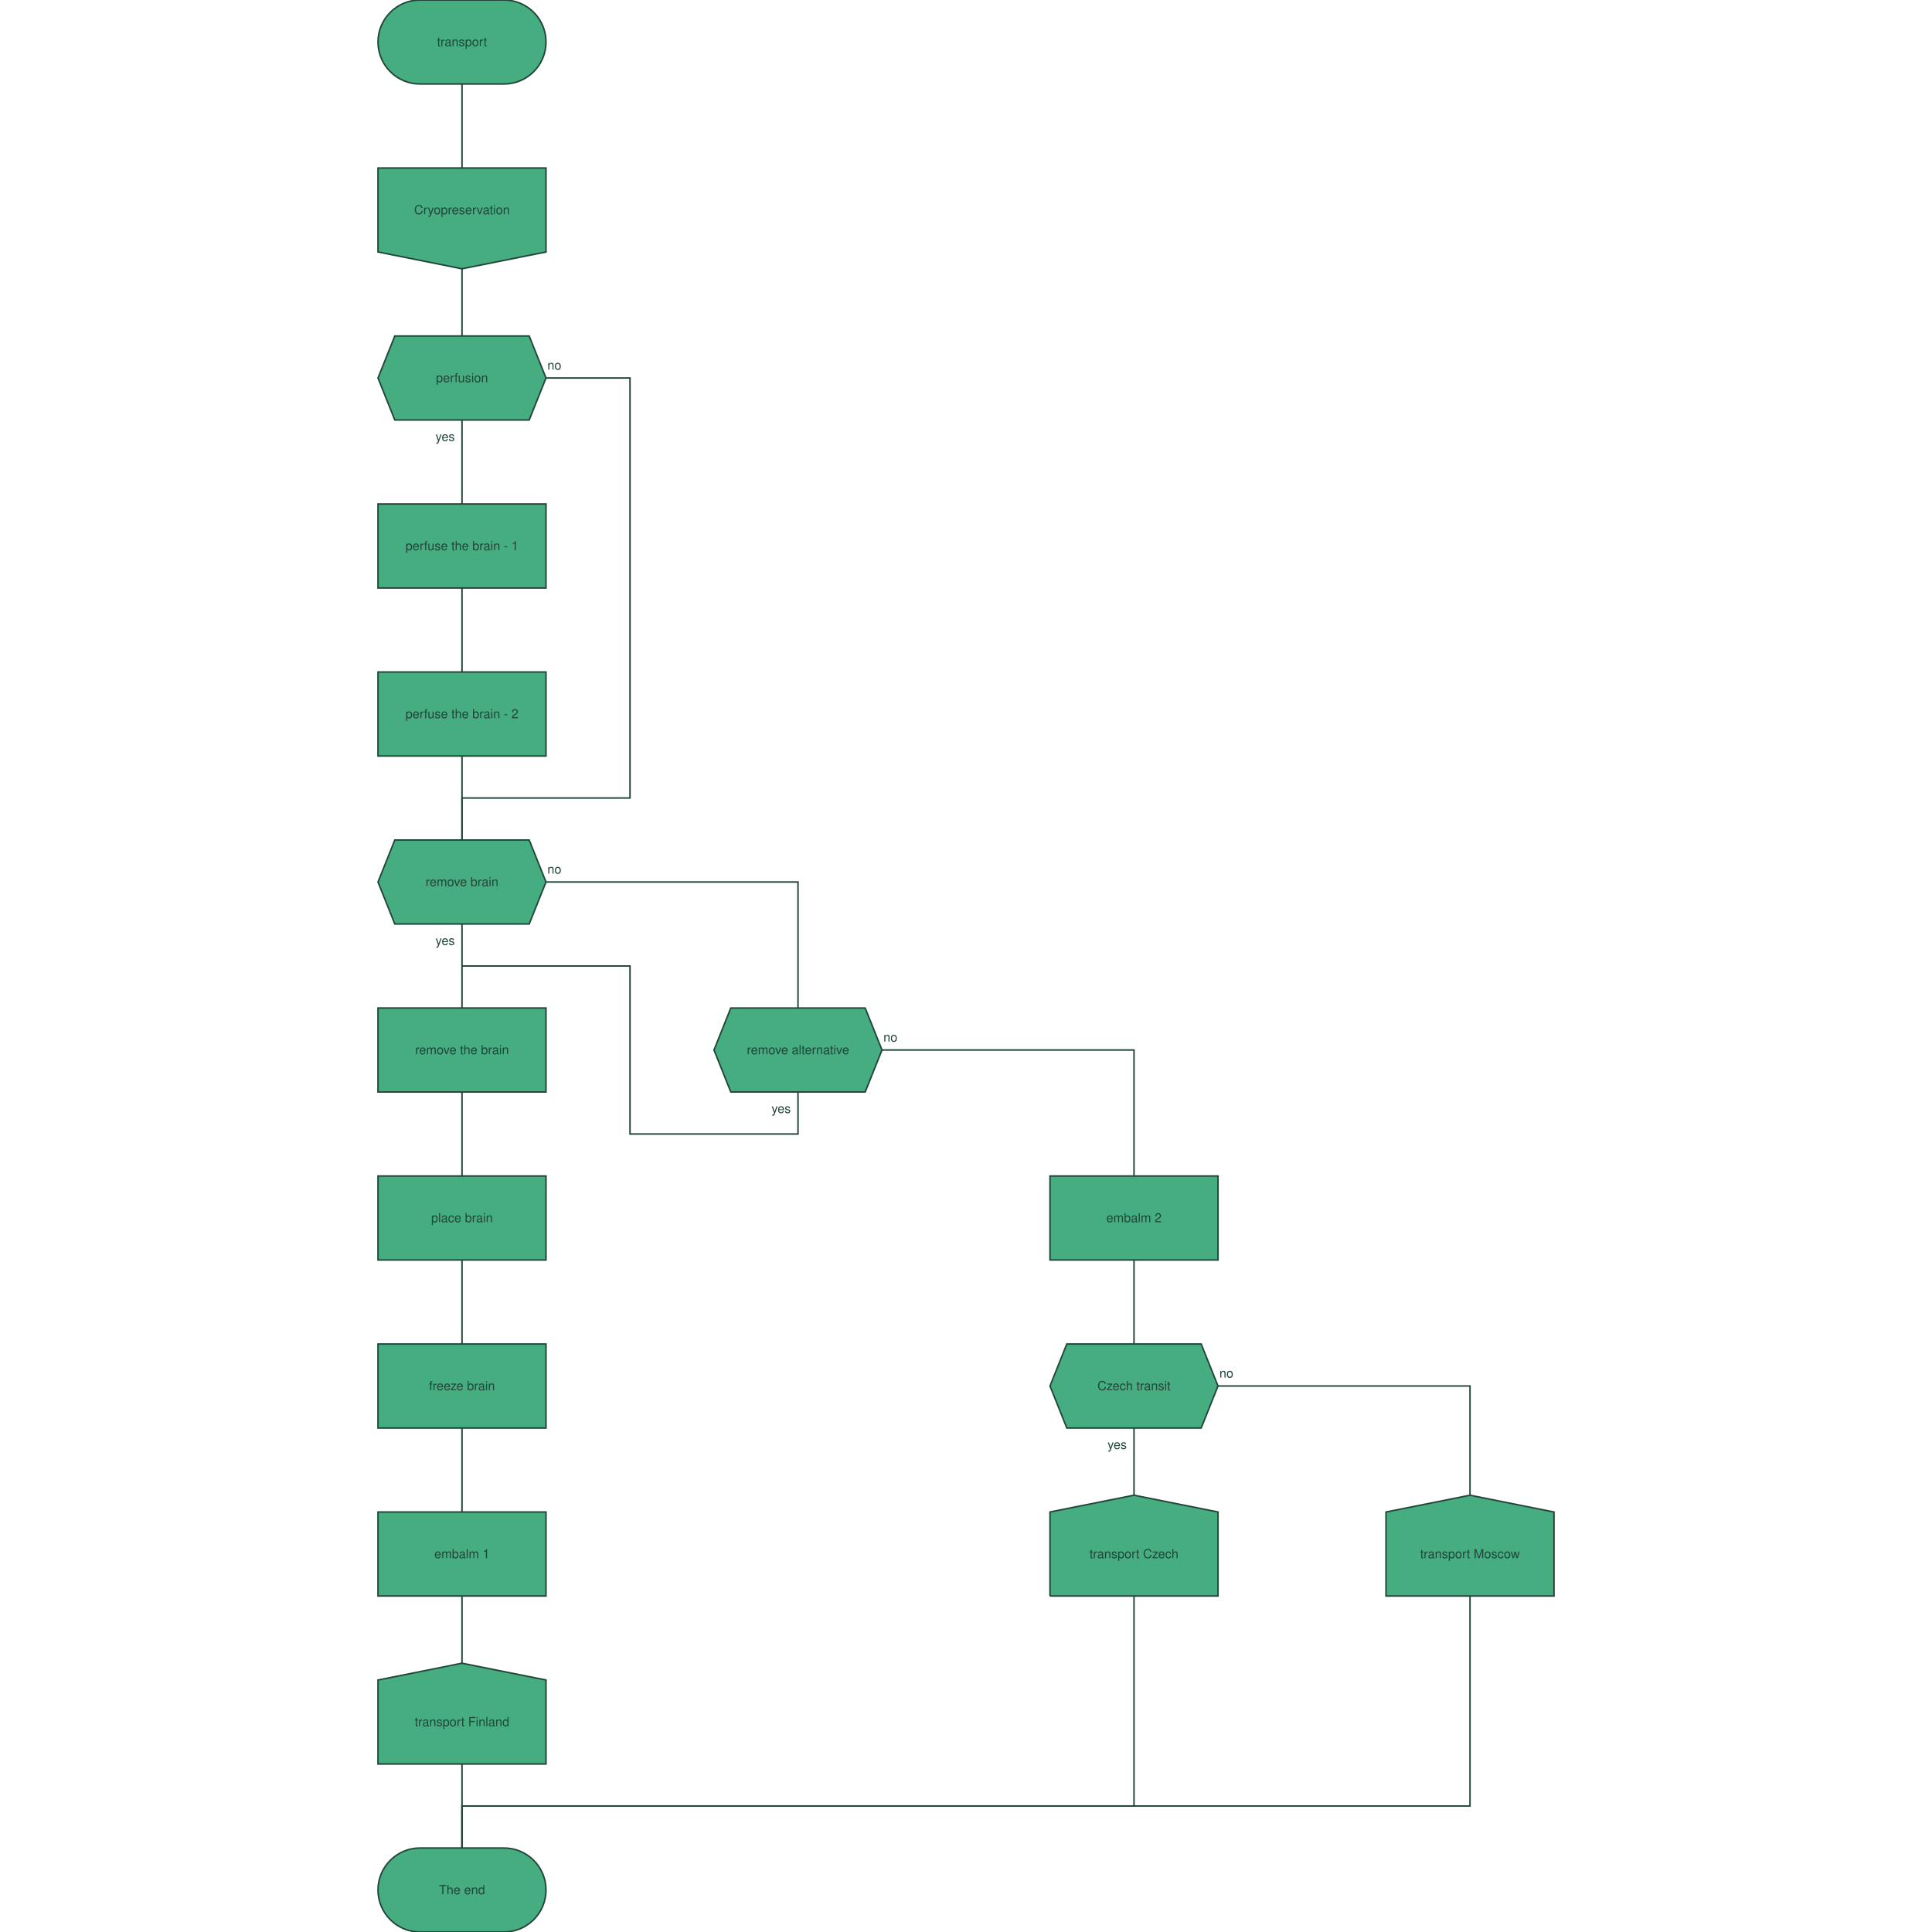
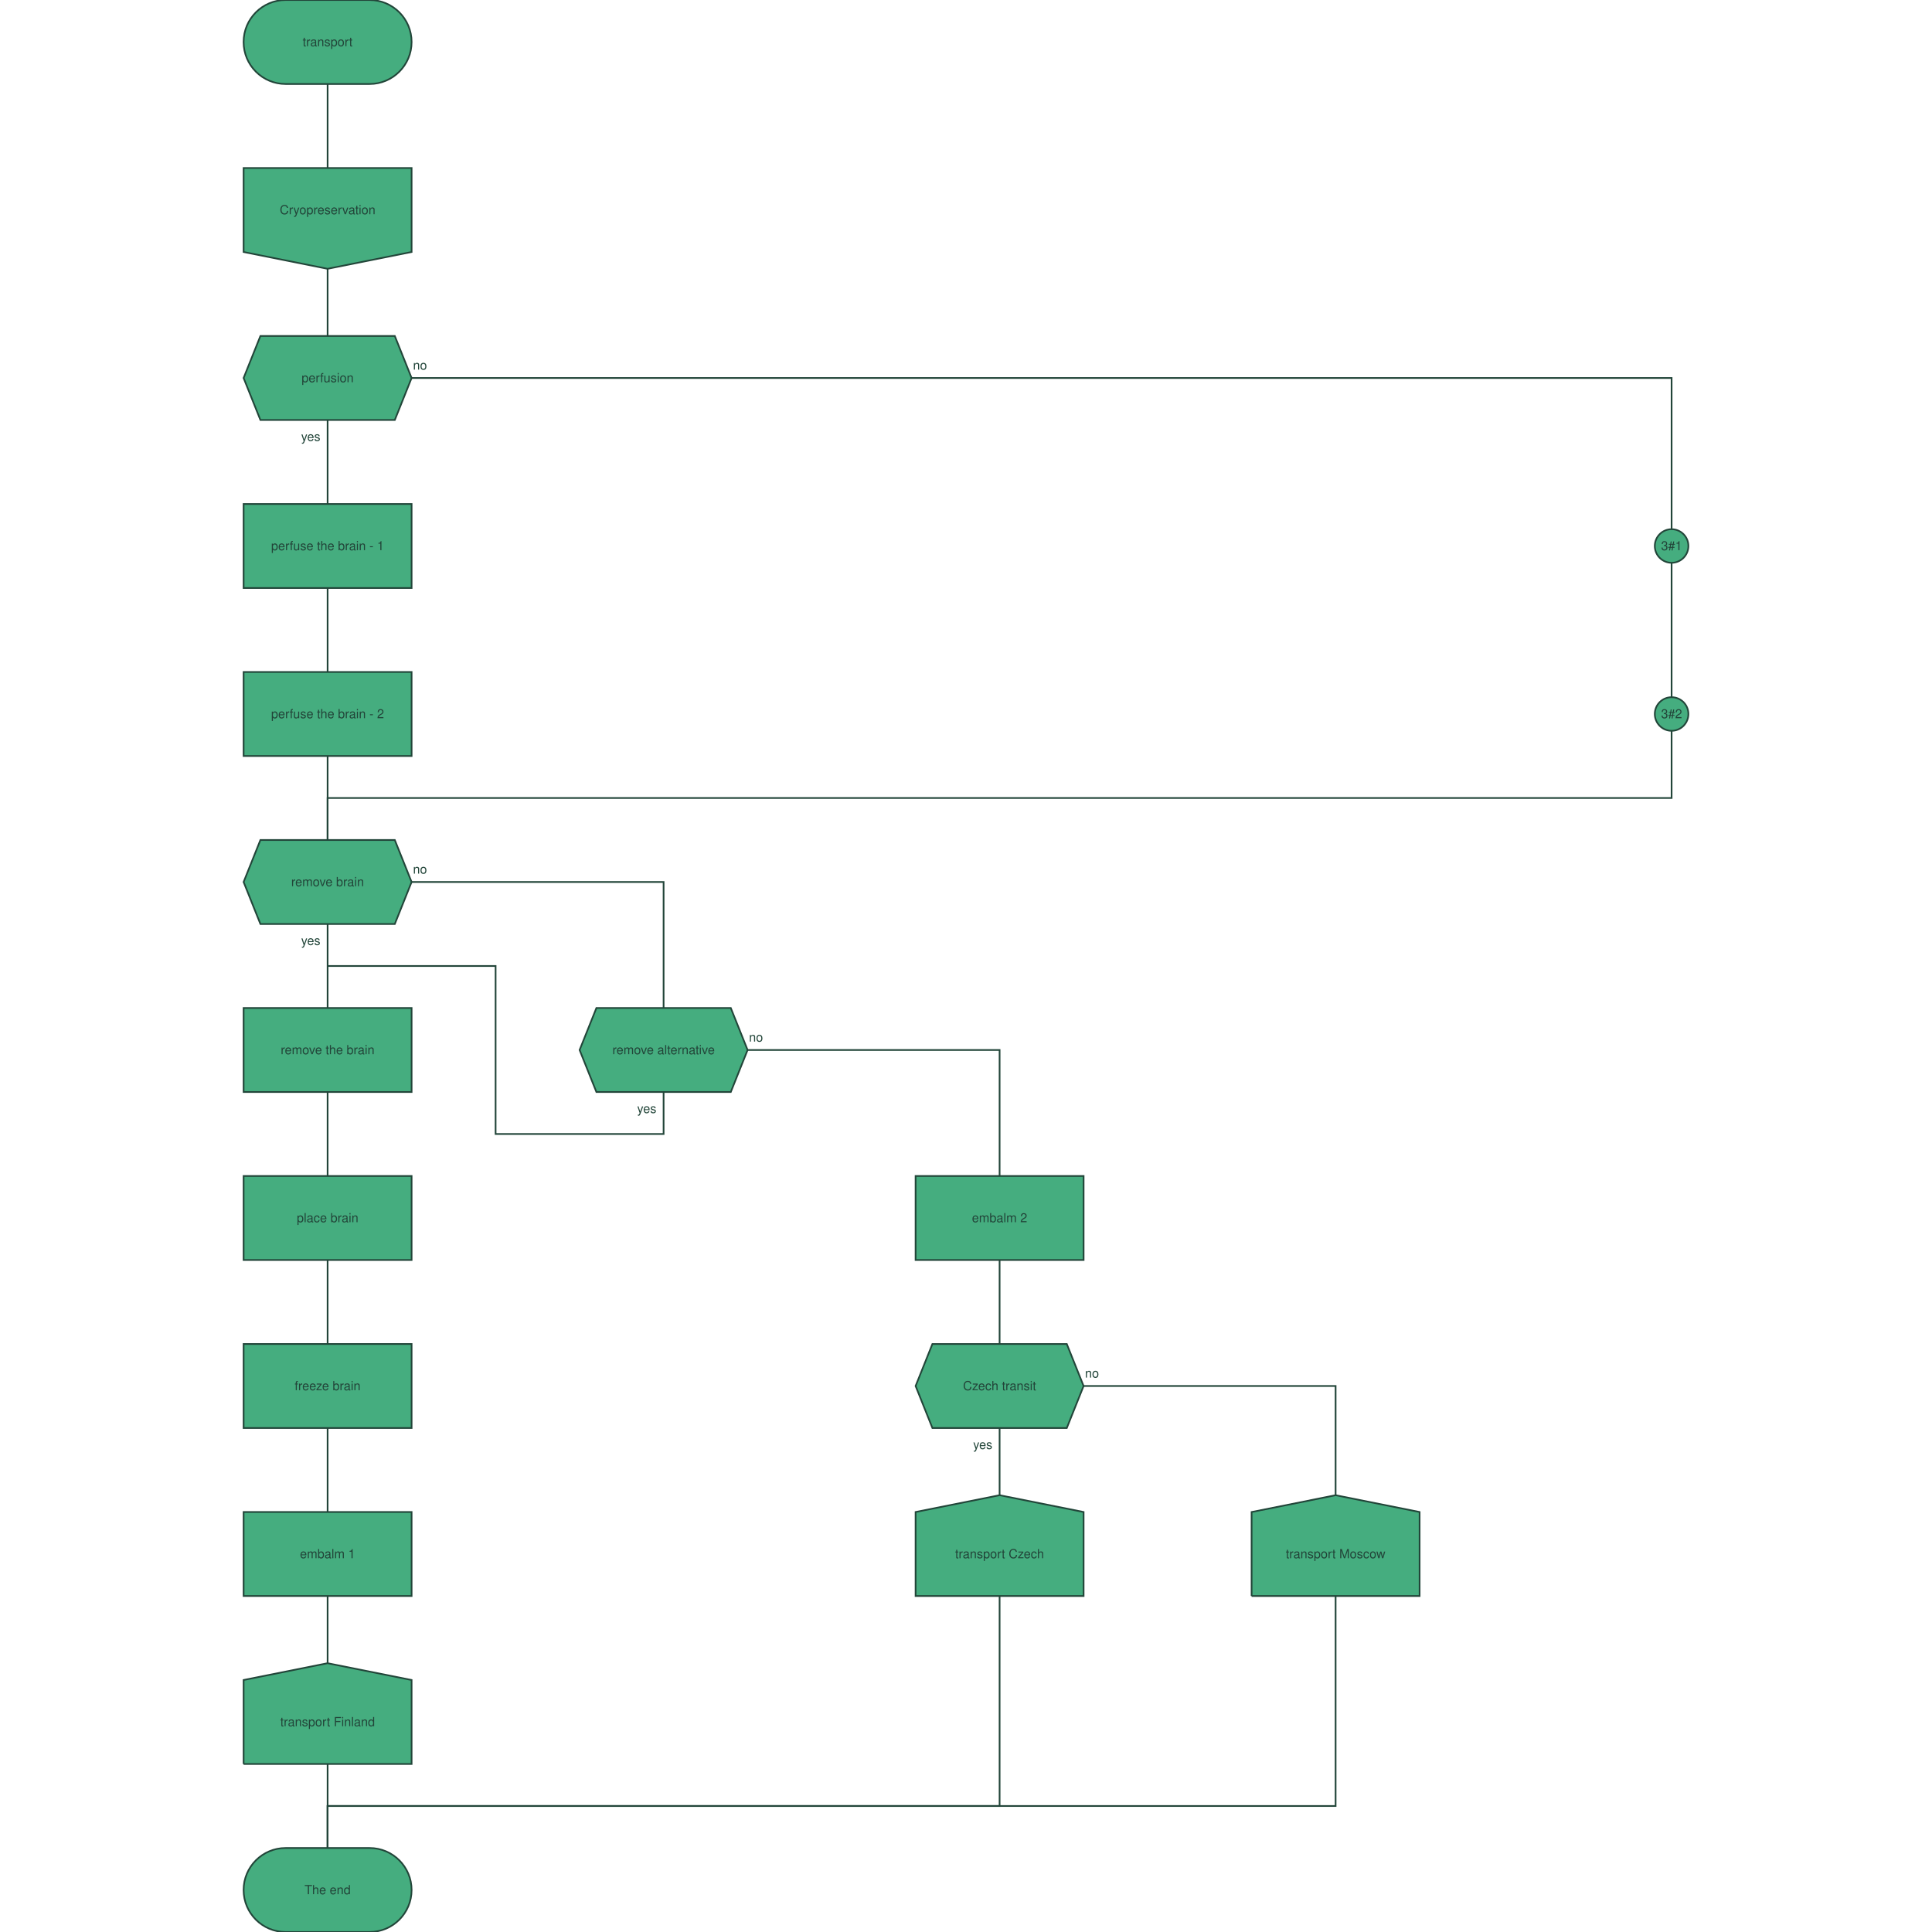
<svg xmlns="http://www.w3.org/2000/svg" font-size="1" viewBox="0.0 0.0 1000.0 1000.0" stroke="rgb(0,0,0)" width="1000" stroke-opacity="1" height="1000" version="1.1">
  <defs />
-   <g stroke-linejoin="miter" fill-opacity="0.0" fill="rgb(0,0,0)" stroke="rgb(34,69,57)" stroke-linecap="butt" stroke-miterlimit="10.0" stroke-opacity="1.0" stroke-width="0.78">
-     <path d="M 760.87,804.348 v 130.435 h -521.739 v 43.478 " />
-   </g>
-   <g stroke-linejoin="miter" fill-opacity="0.0" fill="rgb(0,0,0)" stroke="rgb(34,69,57)" stroke-linecap="butt" stroke-miterlimit="10.0" stroke-opacity="1.0" stroke-width="0.78">
-     <path d="M 586.957,804.348 v 130.435 h -347.826 v 43.478 " />
-   </g>
-   <g stroke-linejoin="miter" fill-opacity="0.0" fill="rgb(0,0,0)" stroke="rgb(34,69,57)" stroke-linecap="butt" stroke-miterlimit="10.0" stroke-opacity="1.0" stroke-width="0.78">
-     <path d="M 586.957,717.391 h 173.913 v 86.957 " />
-   </g>
-   <g stroke-linejoin="miter" fill-opacity="0.0" fill="rgb(0,0,0)" stroke="rgb(34,69,57)" stroke-linecap="butt" stroke-miterlimit="10.0" stroke-opacity="1.0" stroke-width="0.78">
-     <path d="M 586.957,717.391 v 86.957 " />
-   </g>
-   <g stroke-linejoin="miter" fill-opacity="0.0" fill="rgb(0,0,0)" stroke="rgb(34,69,57)" stroke-linecap="butt" stroke-miterlimit="10.0" stroke-opacity="1.0" stroke-width="0.78">
-     <path d="M 586.957,630.435 v 86.957 " />
-   </g>
-   <g stroke-linejoin="miter" fill-opacity="0.0" fill="rgb(0,0,0)" stroke="rgb(34,69,57)" stroke-linecap="butt" stroke-miterlimit="10.0" stroke-opacity="1.0" stroke-width="0.78">
-     <path d="M 413.043,543.478 h 173.913 v 86.957 " />
-   </g>
-   <g stroke-linejoin="miter" fill-opacity="0.0" fill="rgb(0,0,0)" stroke="rgb(34,69,57)" stroke-linecap="butt" stroke-miterlimit="10.0" stroke-opacity="1.0" stroke-width="0.78">
-     <path d="M 413.043,543.478 v 43.478 h -86.957 v -86.957 h -86.957 " />
-   </g>
-   <g stroke-linejoin="miter" fill-opacity="0.0" fill="rgb(0,0,0)" stroke="rgb(34,69,57)" stroke-linecap="butt" stroke-miterlimit="10.0" stroke-opacity="1.0" stroke-width="0.78">
-     <path d="M 239.13,891.304 v 86.957 " />
-   </g>
-   <g stroke-linejoin="miter" fill-opacity="0.0" fill="rgb(0,0,0)" stroke="rgb(34,69,57)" stroke-linecap="butt" stroke-miterlimit="10.0" stroke-opacity="1.0" stroke-width="0.78">
-     <path d="M 239.13,804.348 v 86.957 " />
-   </g>
-   <g stroke-linejoin="miter" fill-opacity="0.0" fill="rgb(0,0,0)" stroke="rgb(34,69,57)" stroke-linecap="butt" stroke-miterlimit="10.0" stroke-opacity="1.0" stroke-width="0.78">
-     <path d="M 239.13,717.391 v 86.957 " />
-   </g>
-   <g stroke-linejoin="miter" fill-opacity="0.0" fill="rgb(0,0,0)" stroke="rgb(34,69,57)" stroke-linecap="butt" stroke-miterlimit="10.0" stroke-opacity="1.0" stroke-width="0.78">
-     <path d="M 239.13,630.435 v 86.957 " />
-   </g>
-   <g stroke-linejoin="miter" fill-opacity="0.0" fill="rgb(0,0,0)" stroke="rgb(34,69,57)" stroke-linecap="butt" stroke-miterlimit="10.0" stroke-opacity="1.0" stroke-width="0.78">
-     <path d="M 239.13,543.478 v 86.957 " />
-   </g>
-   <g stroke-linejoin="miter" fill-opacity="0.0" fill="rgb(0,0,0)" stroke="rgb(34,69,57)" stroke-linecap="butt" stroke-miterlimit="10.0" stroke-opacity="1.0" stroke-width="0.78">
-     <path d="M 239.13,456.522 h 173.913 v 86.957 " />
-   </g>
-   <g stroke-linejoin="miter" fill-opacity="0.0" fill="rgb(0,0,0)" stroke="rgb(34,69,57)" stroke-linecap="butt" stroke-miterlimit="10.0" stroke-opacity="1.0" stroke-width="0.78">
-     <path d="M 239.13,456.522 v 86.957 " />
-   </g>
-   <g stroke-linejoin="miter" fill-opacity="0.0" fill="rgb(0,0,0)" stroke="rgb(34,69,57)" stroke-linecap="butt" stroke-miterlimit="10.0" stroke-opacity="1.0" stroke-width="0.78">
-     <path d="M 239.13,369.565 v 86.957 " />
-   </g>
-   <g stroke-linejoin="miter" fill-opacity="0.0" fill="rgb(0,0,0)" stroke="rgb(34,69,57)" stroke-linecap="butt" stroke-miterlimit="10.0" stroke-opacity="1.0" stroke-width="0.78">
-     <path d="M 239.13,282.609 v 86.957 " />
-   </g>
-   <g stroke-linejoin="miter" fill-opacity="0.0" fill="rgb(0,0,0)" stroke="rgb(34,69,57)" stroke-linecap="butt" stroke-miterlimit="10.0" stroke-opacity="1.0" stroke-width="0.78">
-     <path d="M 239.13,195.652 h 86.957 v 217.391 h -86.957 v 43.478 " />
-   </g>
-   <g stroke-linejoin="miter" fill-opacity="0.0" fill="rgb(0,0,0)" stroke="rgb(34,69,57)" stroke-linecap="butt" stroke-miterlimit="10.0" stroke-opacity="1.0" stroke-width="0.78">
-     <path d="M 239.13,195.652 v 86.957 " />
-   </g>
-   <g stroke-linejoin="miter" fill-opacity="0.0" fill="rgb(0,0,0)" stroke="rgb(34,69,57)" stroke-linecap="butt" stroke-miterlimit="10.0" stroke-opacity="1.0" stroke-width="0.78">
-     <path d="M 239.13,108.696 v 86.957 " />
-   </g>
-   <g stroke-linejoin="miter" fill-opacity="0.0" fill="rgb(0,0,0)" stroke="rgb(34,69,57)" stroke-linecap="butt" stroke-miterlimit="10.0" stroke-opacity="1.0" stroke-width="0.78">
-     <path d="M 239.13,21.739 v 86.957 " />
-   </g>
-   <g stroke-linejoin="miter" fill-opacity="1.0" fill="rgb(69,173,127)" stroke="rgb(34,69,57)" stroke-linecap="butt" stroke-miterlimit="10.0" stroke-opacity="1.0" stroke-width="0.78">
-     <path d="M 717.391,826.087 v -43.478 l 43.478,-8.696 l 43.478,8.696 v 43.478 h -86.957 Z" />
-   </g>
-   <g stroke-linejoin="miter" fill-opacity="1.0" font-size="6.522px" fill="rgb(34,69,57)" stroke="rgb(0,0,0)" font-weight="300" font-family="helvetica" stroke-linecap="butt" stroke-miterlimit="10.0" stroke-opacity="1.0" stroke-width="3.121">
-     <text transform="matrix(1,0,0,1,760.8696,804.3478)" stroke="none" dominant-baseline="middle" text-anchor="middle">transport Moscow</text>
-   </g>
-   <g stroke-linejoin="miter" fill-opacity="1.0" fill="rgb(69,173,127)" stroke="rgb(34,69,57)" stroke-linecap="butt" stroke-miterlimit="10.0" stroke-opacity="1.0" stroke-width="0.78">
-     <path d="M 543.478,826.087 v -43.478 l 43.478,-8.696 l 43.478,8.696 v 43.478 h -86.957 Z" />
-   </g>
-   <g stroke-linejoin="miter" fill-opacity="1.0" font-size="6.522px" fill="rgb(34,69,57)" stroke="rgb(0,0,0)" font-weight="300" font-family="helvetica" stroke-linecap="butt" stroke-miterlimit="10.0" stroke-opacity="1.0" stroke-width="3.121">
-     <text transform="matrix(1,0,0,1,586.9565,804.3478)" stroke="none" dominant-baseline="middle" text-anchor="middle">transport Czech</text>
-   </g>
-   <g stroke-linejoin="miter" fill-opacity="1.0" fill="rgb(69,173,127)" stroke="rgb(34,69,57)" stroke-linecap="butt" stroke-miterlimit="10.0" stroke-opacity="1.0" stroke-width="0.78">
-     <path d="M 552.174,739.13 l -8.696,-21.739 l 8.696,-21.739 h 69.565 l 8.696,21.739 l -8.696,21.739 h -69.565 Z" />
-   </g>
-   <g stroke-linejoin="miter" fill-opacity="1.0" font-size="6.522px" fill="rgb(34,69,57)" stroke="rgb(0,0,0)" font-weight="300" font-family="helvetica" stroke-linecap="butt" stroke-miterlimit="10.0" stroke-opacity="1.0" stroke-width="3.121">
-     <text transform="matrix(1,0,0,1,634.7826,710.8696)" stroke="none" dominant-baseline="middle" text-anchor="middle">no</text>
-   </g>
-   <g stroke-linejoin="miter" fill-opacity="1.0" font-size="6.522px" fill="rgb(34,69,57)" stroke="rgb(0,0,0)" font-weight="300" font-family="helvetica" stroke-linecap="butt" stroke-miterlimit="10.0" stroke-opacity="1.0" stroke-width="3.121">
-     <text transform="matrix(1,0,0,1,578.2609,747.8261)" stroke="none" dominant-baseline="middle" text-anchor="middle">yes</text>
-   </g>
-   <g stroke-linejoin="miter" fill-opacity="1.0" font-size="6.522px" fill="rgb(34,69,57)" stroke="rgb(0,0,0)" font-weight="300" font-family="helvetica" stroke-linecap="butt" stroke-miterlimit="10.0" stroke-opacity="1.0" stroke-width="3.121">
-     <text transform="matrix(1,0,0,1,586.9565,717.3913)" stroke="none" dominant-baseline="middle" text-anchor="middle">Czech transit</text>
-   </g>
-   <g stroke-linejoin="miter" fill-opacity="1.0" fill="rgb(69,173,127)" stroke="rgb(34,69,57)" stroke-linecap="butt" stroke-miterlimit="10.0" stroke-opacity="1.0" stroke-width="0.78">
-     <path d="M 630.435,652.174 l -0,-43.478 h -86.957 l -0,43.478 Z" />
-   </g>
-   <g stroke-linejoin="miter" fill-opacity="1.0" font-size="6.522px" fill="rgb(34,69,57)" stroke="rgb(0,0,0)" font-weight="300" font-family="helvetica" stroke-linecap="butt" stroke-miterlimit="10.0" stroke-opacity="1.0" stroke-width="3.121">
-     <text transform="matrix(1,0,0,1,586.9565,630.4348)" stroke="none" dominant-baseline="middle" text-anchor="middle">embalm 2</text>
-   </g>
-   <g stroke-linejoin="miter" fill-opacity="1.0" fill="rgb(69,173,127)" stroke="rgb(34,69,57)" stroke-linecap="butt" stroke-miterlimit="10.0" stroke-opacity="1.0" stroke-width="0.78">
-     <path d="M 378.261,565.217 l -8.696,-21.739 l 8.696,-21.739 h 69.565 l 8.696,21.739 l -8.696,21.739 h -69.565 Z" />
-   </g>
-   <g stroke-linejoin="miter" fill-opacity="1.0" font-size="6.522px" fill="rgb(34,69,57)" stroke="rgb(0,0,0)" font-weight="300" font-family="helvetica" stroke-linecap="butt" stroke-miterlimit="10.0" stroke-opacity="1.0" stroke-width="3.121">
-     <text transform="matrix(1,0,0,1,460.8696,536.9565)" stroke="none" dominant-baseline="middle" text-anchor="middle">no</text>
-   </g>
-   <g stroke-linejoin="miter" fill-opacity="1.0" font-size="6.522px" fill="rgb(34,69,57)" stroke="rgb(0,0,0)" font-weight="300" font-family="helvetica" stroke-linecap="butt" stroke-miterlimit="10.0" stroke-opacity="1.0" stroke-width="3.121">
-     <text transform="matrix(1,0,0,1,404.3478,573.913)" stroke="none" dominant-baseline="middle" text-anchor="middle">yes</text>
-   </g>
-   <g stroke-linejoin="miter" fill-opacity="1.0" font-size="6.522px" fill="rgb(34,69,57)" stroke="rgb(0,0,0)" font-weight="300" font-family="helvetica" stroke-linecap="butt" stroke-miterlimit="10.0" stroke-opacity="1.0" stroke-width="3.121">
-     <text transform="matrix(1,0,0,1,413.0435,543.4783)" stroke="none" dominant-baseline="middle" text-anchor="middle">remove alternative</text>
-   </g>
-   <g stroke-linejoin="miter" fill-opacity="1.0" fill="rgb(69,173,127)" stroke="rgb(34,69,57)" stroke-linecap="butt" stroke-miterlimit="10.0" stroke-opacity="1.0" stroke-width="0.78">
-     <path d="M 282.609,978.261 h 0 c 0,-12.006 -9.733,-21.739 -21.739 -21.739h -43.478 c -12.006,-0 -21.739,9.733 -21.739 21.739h 0 c -0,12.006 9.733,21.739 21.739 21.739h 43.478 c 12.006,0 21.739,-9.733 21.739 -21.739Z" />
-   </g>
-   <g stroke-linejoin="miter" fill-opacity="1.0" font-size="6.522px" fill="rgb(34,69,57)" stroke="rgb(0,0,0)" font-weight="300" font-family="helvetica" stroke-linecap="butt" stroke-miterlimit="10.0" stroke-opacity="1.0" stroke-width="3.121">
-     <text transform="matrix(1,0,0,1,239.1304,978.2609)" stroke="none" dominant-baseline="middle" text-anchor="middle">The end</text>
-   </g>
-   <g stroke-linejoin="miter" fill-opacity="1.0" fill="rgb(69,173,127)" stroke="rgb(34,69,57)" stroke-linecap="butt" stroke-miterlimit="10.0" stroke-opacity="1.0" stroke-width="0.78">
-     <path d="M 195.652,913.043 v -43.478 l 43.478,-8.696 l 43.478,8.696 v 43.478 h -86.957 Z" />
-   </g>
-   <g stroke-linejoin="miter" fill-opacity="1.0" font-size="6.522px" fill="rgb(34,69,57)" stroke="rgb(0,0,0)" font-weight="300" font-family="helvetica" stroke-linecap="butt" stroke-miterlimit="10.0" stroke-opacity="1.0" stroke-width="3.121">
-     <text transform="matrix(1,0,0,1,239.1304,891.3043)" stroke="none" dominant-baseline="middle" text-anchor="middle">transport Finland</text>
-   </g>
-   <g stroke-linejoin="miter" fill-opacity="1.0" fill="rgb(69,173,127)" stroke="rgb(34,69,57)" stroke-linecap="butt" stroke-miterlimit="10.0" stroke-opacity="1.0" stroke-width="0.78">
-     <path d="M 282.609,826.087 l -0,-43.478 h -86.957 l -0,43.478 Z" />
-   </g>
-   <g stroke-linejoin="miter" fill-opacity="1.0" font-size="6.522px" fill="rgb(34,69,57)" stroke="rgb(0,0,0)" font-weight="300" font-family="helvetica" stroke-linecap="butt" stroke-miterlimit="10.0" stroke-opacity="1.0" stroke-width="3.121">
-     <text transform="matrix(1,0,0,1,239.1304,804.3478)" stroke="none" dominant-baseline="middle" text-anchor="middle">embalm 1</text>
-   </g>
-   <g stroke-linejoin="miter" fill-opacity="1.0" fill="rgb(69,173,127)" stroke="rgb(34,69,57)" stroke-linecap="butt" stroke-miterlimit="10.0" stroke-opacity="1.0" stroke-width="0.78">
-     <path d="M 282.609,739.13 l -0,-43.478 h -86.957 l -0,43.478 Z" />
-   </g>
-   <g stroke-linejoin="miter" fill-opacity="1.0" font-size="6.522px" fill="rgb(34,69,57)" stroke="rgb(0,0,0)" font-weight="300" font-family="helvetica" stroke-linecap="butt" stroke-miterlimit="10.0" stroke-opacity="1.0" stroke-width="3.121">
-     <text transform="matrix(1,0,0,1,239.1304,717.3913)" stroke="none" dominant-baseline="middle" text-anchor="middle">freeze brain</text>
-   </g>
-   <g stroke-linejoin="miter" fill-opacity="1.0" fill="rgb(69,173,127)" stroke="rgb(34,69,57)" stroke-linecap="butt" stroke-miterlimit="10.0" stroke-opacity="1.0" stroke-width="0.78">
-     <path d="M 282.609,652.174 l -0,-43.478 h -86.957 l -0,43.478 Z" />
-   </g>
-   <g stroke-linejoin="miter" fill-opacity="1.0" font-size="6.522px" fill="rgb(34,69,57)" stroke="rgb(0,0,0)" font-weight="300" font-family="helvetica" stroke-linecap="butt" stroke-miterlimit="10.0" stroke-opacity="1.0" stroke-width="3.121">
-     <text transform="matrix(1,0,0,1,239.1304,630.4348)" stroke="none" dominant-baseline="middle" text-anchor="middle">place brain</text>
-   </g>
-   <g stroke-linejoin="miter" fill-opacity="1.0" fill="rgb(69,173,127)" stroke="rgb(34,69,57)" stroke-linecap="butt" stroke-miterlimit="10.0" stroke-opacity="1.0" stroke-width="0.78">
-     <path d="M 282.609,565.217 l -0,-43.478 h -86.957 l -0,43.478 Z" />
-   </g>
-   <g stroke-linejoin="miter" fill-opacity="1.0" font-size="6.522px" fill="rgb(34,69,57)" stroke="rgb(0,0,0)" font-weight="300" font-family="helvetica" stroke-linecap="butt" stroke-miterlimit="10.0" stroke-opacity="1.0" stroke-width="3.121">
-     <text transform="matrix(1,0,0,1,239.1304,543.4783)" stroke="none" dominant-baseline="middle" text-anchor="middle">remove the brain</text>
-   </g>
-   <g stroke-linejoin="miter" fill-opacity="1.0" fill="rgb(69,173,127)" stroke="rgb(34,69,57)" stroke-linecap="butt" stroke-miterlimit="10.0" stroke-opacity="1.0" stroke-width="0.78">
-     <path d="M 204.348,478.261 l -8.696,-21.739 l 8.696,-21.739 h 69.565 l 8.696,21.739 l -8.696,21.739 h -69.565 Z" />
-   </g>
-   <g stroke-linejoin="miter" fill-opacity="1.0" font-size="6.522px" fill="rgb(34,69,57)" stroke="rgb(0,0,0)" font-weight="300" font-family="helvetica" stroke-linecap="butt" stroke-miterlimit="10.0" stroke-opacity="1.0" stroke-width="3.121">
-     <text transform="matrix(1,0,0,1,286.9565,450)" stroke="none" dominant-baseline="middle" text-anchor="middle">no</text>
-   </g>
-   <g stroke-linejoin="miter" fill-opacity="1.0" font-size="6.522px" fill="rgb(34,69,57)" stroke="rgb(0,0,0)" font-weight="300" font-family="helvetica" stroke-linecap="butt" stroke-miterlimit="10.0" stroke-opacity="1.0" stroke-width="3.121">
-     <text transform="matrix(1,0,0,1,230.4348,486.9565)" stroke="none" dominant-baseline="middle" text-anchor="middle">yes</text>
-   </g>
-   <g stroke-linejoin="miter" fill-opacity="1.0" font-size="6.522px" fill="rgb(34,69,57)" stroke="rgb(0,0,0)" font-weight="300" font-family="helvetica" stroke-linecap="butt" stroke-miterlimit="10.0" stroke-opacity="1.0" stroke-width="3.121">
-     <text transform="matrix(1,0,0,1,239.1304,456.5217)" stroke="none" dominant-baseline="middle" text-anchor="middle">remove brain</text>
-   </g>
-   <g stroke-linejoin="miter" fill-opacity="1.0" fill="rgb(69,173,127)" stroke="rgb(34,69,57)" stroke-linecap="butt" stroke-miterlimit="10.0" stroke-opacity="1.0" stroke-width="0.78">
-     <path d="M 282.609,391.304 l -0,-43.478 h -86.957 l -0,43.478 Z" />
-   </g>
-   <g stroke-linejoin="miter" fill-opacity="1.0" font-size="6.522px" fill="rgb(34,69,57)" stroke="rgb(0,0,0)" font-weight="300" font-family="helvetica" stroke-linecap="butt" stroke-miterlimit="10.0" stroke-opacity="1.0" stroke-width="3.121">
-     <text transform="matrix(1,0,0,1,239.1304,369.5652)" stroke="none" dominant-baseline="middle" text-anchor="middle">perfuse the brain - 2</text>
-   </g>
-   <g stroke-linejoin="miter" fill-opacity="1.0" fill="rgb(69,173,127)" stroke="rgb(34,69,57)" stroke-linecap="butt" stroke-miterlimit="10.0" stroke-opacity="1.0" stroke-width="0.78">
-     <path d="M 282.609,304.348 l -0,-43.478 h -86.957 l -0,43.478 Z" />
-   </g>
-   <g stroke-linejoin="miter" fill-opacity="1.0" font-size="6.522px" fill="rgb(34,69,57)" stroke="rgb(0,0,0)" font-weight="300" font-family="helvetica" stroke-linecap="butt" stroke-miterlimit="10.0" stroke-opacity="1.0" stroke-width="3.121">
-     <text transform="matrix(1,0,0,1,239.1304,282.6087)" stroke="none" dominant-baseline="middle" text-anchor="middle">perfuse the brain - 1</text>
-   </g>
-   <g stroke-linejoin="miter" fill-opacity="1.0" fill="rgb(69,173,127)" stroke="rgb(34,69,57)" stroke-linecap="butt" stroke-miterlimit="10.0" stroke-opacity="1.0" stroke-width="0.78">
-     <path d="M 204.348,217.391 l -8.696,-21.739 l 8.696,-21.739 h 69.565 l 8.696,21.739 l -8.696,21.739 h -69.565 Z" />
-   </g>
-   <g stroke-linejoin="miter" fill-opacity="1.0" font-size="6.522px" fill="rgb(34,69,57)" stroke="rgb(0,0,0)" font-weight="300" font-family="helvetica" stroke-linecap="butt" stroke-miterlimit="10.0" stroke-opacity="1.0" stroke-width="3.121">
-     <text transform="matrix(1,0,0,1,286.9565,189.1304)" stroke="none" dominant-baseline="middle" text-anchor="middle">no</text>
-   </g>
-   <g stroke-linejoin="miter" fill-opacity="1.0" font-size="6.522px" fill="rgb(34,69,57)" stroke="rgb(0,0,0)" font-weight="300" font-family="helvetica" stroke-linecap="butt" stroke-miterlimit="10.0" stroke-opacity="1.0" stroke-width="3.121">
-     <text transform="matrix(1,0,0,1,230.4348,226.087)" stroke="none" dominant-baseline="middle" text-anchor="middle">yes</text>
-   </g>
-   <g stroke-linejoin="miter" fill-opacity="1.0" font-size="6.522px" fill="rgb(34,69,57)" stroke="rgb(0,0,0)" font-weight="300" font-family="helvetica" stroke-linecap="butt" stroke-miterlimit="10.0" stroke-opacity="1.0" stroke-width="3.121">
-     <text transform="matrix(1,0,0,1,239.1304,195.6522)" stroke="none" dominant-baseline="middle" text-anchor="middle">perfusion</text>
-   </g>
-   <g stroke-linejoin="miter" fill-opacity="1.0" fill="rgb(69,173,127)" stroke="rgb(34,69,57)" stroke-linecap="butt" stroke-miterlimit="10.0" stroke-opacity="1.0" stroke-width="0.78">
-     <path d="M 195.652,130.435 v -43.478 h 86.957 v 43.478 l -43.478,8.696 Z" />
-   </g>
-   <g stroke-linejoin="miter" fill-opacity="1.0" font-size="6.522px" fill="rgb(34,69,57)" stroke="rgb(0,0,0)" font-weight="300" font-family="helvetica" stroke-linecap="butt" stroke-miterlimit="10.0" stroke-opacity="1.0" stroke-width="3.121">
-     <text transform="matrix(1,0,0,1,239.1304,108.6957)" stroke="none" dominant-baseline="middle" text-anchor="middle">Cryopreservation</text>
-   </g>
-   <g stroke-linejoin="miter" fill-opacity="1.0" fill="rgb(69,173,127)" stroke="rgb(34,69,57)" stroke-linecap="butt" stroke-miterlimit="10.0" stroke-opacity="1.0" stroke-width="0.78">
-     <path d="M 282.609,21.739 h 0 c 0,-12.006 -9.733,-21.739 -21.739 -21.739h -43.478 c -12.006,-0 -21.739,9.733 -21.739 21.739h 0 c -0,12.006 9.733,21.739 21.739 21.739h 43.478 c 12.006,0 21.739,-9.733 21.739 -21.739Z" />
-   </g>
-   <g stroke-linejoin="miter" fill-opacity="1.0" font-size="6.522px" fill="rgb(34,69,57)" stroke="rgb(0,0,0)" font-weight="300" font-family="helvetica" stroke-linecap="butt" stroke-miterlimit="10.0" stroke-opacity="1.0" stroke-width="3.121">
-     <text transform="matrix(1,0,0,1,239.1304,21.7391)" stroke="none" dominant-baseline="middle" text-anchor="middle">transport</text>
+   <g stroke-linejoin="miter" fill-opacity="0.0" fill="rgb(0,0,0)" stroke="rgb(34,69,57)" stroke-linecap="butt" stroke-miterlimit="10.0" stroke-opacity="1.0" stroke-width="0.865">
+     <path d="M 865.217,369.565 v 43.478 h -695.652 v 43.478 " />
+   </g>
+   <g stroke-linejoin="miter" fill-opacity="0.0" fill="rgb(0,0,0)" stroke="rgb(34,69,57)" stroke-linecap="butt" stroke-miterlimit="10.0" stroke-opacity="1.0" stroke-width="0.865">
+     <path d="M 865.217,282.609 v 86.957 " />
+   </g>
+   <g stroke-linejoin="miter" fill-opacity="0.0" fill="rgb(0,0,0)" stroke="rgb(34,69,57)" stroke-linecap="butt" stroke-miterlimit="10.0" stroke-opacity="1.0" stroke-width="0.865">
+     <path d="M 691.304,804.348 v 130.435 h -521.739 v 43.478 " />
+   </g>
+   <g stroke-linejoin="miter" fill-opacity="0.0" fill="rgb(0,0,0)" stroke="rgb(34,69,57)" stroke-linecap="butt" stroke-miterlimit="10.0" stroke-opacity="1.0" stroke-width="0.865">
+     <path d="M 517.391,804.348 v 130.435 h -347.826 v 43.478 " />
+   </g>
+   <g stroke-linejoin="miter" fill-opacity="0.0" fill="rgb(0,0,0)" stroke="rgb(34,69,57)" stroke-linecap="butt" stroke-miterlimit="10.0" stroke-opacity="1.0" stroke-width="0.865">
+     <path d="M 517.391,717.391 h 173.913 v 86.957 " />
+   </g>
+   <g stroke-linejoin="miter" fill-opacity="0.0" fill="rgb(0,0,0)" stroke="rgb(34,69,57)" stroke-linecap="butt" stroke-miterlimit="10.0" stroke-opacity="1.0" stroke-width="0.865">
+     <path d="M 517.391,717.391 v 86.957 " />
+   </g>
+   <g stroke-linejoin="miter" fill-opacity="0.0" fill="rgb(0,0,0)" stroke="rgb(34,69,57)" stroke-linecap="butt" stroke-miterlimit="10.0" stroke-opacity="1.0" stroke-width="0.865">
+     <path d="M 517.391,630.435 v 86.957 " />
+   </g>
+   <g stroke-linejoin="miter" fill-opacity="0.0" fill="rgb(0,0,0)" stroke="rgb(34,69,57)" stroke-linecap="butt" stroke-miterlimit="10.0" stroke-opacity="1.0" stroke-width="0.865">
+     <path d="M 343.478,543.478 h 173.913 v 86.957 " />
+   </g>
+   <g stroke-linejoin="miter" fill-opacity="0.0" fill="rgb(0,0,0)" stroke="rgb(34,69,57)" stroke-linecap="butt" stroke-miterlimit="10.0" stroke-opacity="1.0" stroke-width="0.865">
+     <path d="M 343.478,543.478 v 43.478 h -86.957 v -86.957 h -86.957 " />
+   </g>
+   <g stroke-linejoin="miter" fill-opacity="0.0" fill="rgb(0,0,0)" stroke="rgb(34,69,57)" stroke-linecap="butt" stroke-miterlimit="10.0" stroke-opacity="1.0" stroke-width="0.865">
+     <path d="M 169.565,891.304 v 86.957 " />
+   </g>
+   <g stroke-linejoin="miter" fill-opacity="0.0" fill="rgb(0,0,0)" stroke="rgb(34,69,57)" stroke-linecap="butt" stroke-miterlimit="10.0" stroke-opacity="1.0" stroke-width="0.865">
+     <path d="M 169.565,804.348 v 86.957 " />
+   </g>
+   <g stroke-linejoin="miter" fill-opacity="0.0" fill="rgb(0,0,0)" stroke="rgb(34,69,57)" stroke-linecap="butt" stroke-miterlimit="10.0" stroke-opacity="1.0" stroke-width="0.865">
+     <path d="M 169.565,717.391 v 86.957 " />
+   </g>
+   <g stroke-linejoin="miter" fill-opacity="0.0" fill="rgb(0,0,0)" stroke="rgb(34,69,57)" stroke-linecap="butt" stroke-miterlimit="10.0" stroke-opacity="1.0" stroke-width="0.865">
+     <path d="M 169.565,630.435 v 86.957 " />
+   </g>
+   <g stroke-linejoin="miter" fill-opacity="0.0" fill="rgb(0,0,0)" stroke="rgb(34,69,57)" stroke-linecap="butt" stroke-miterlimit="10.0" stroke-opacity="1.0" stroke-width="0.865">
+     <path d="M 169.565,543.478 v 86.957 " />
+   </g>
+   <g stroke-linejoin="miter" fill-opacity="0.0" fill="rgb(0,0,0)" stroke="rgb(34,69,57)" stroke-linecap="butt" stroke-miterlimit="10.0" stroke-opacity="1.0" stroke-width="0.865">
+     <path d="M 169.565,456.522 h 173.913 v 86.957 " />
+   </g>
+   <g stroke-linejoin="miter" fill-opacity="0.0" fill="rgb(0,0,0)" stroke="rgb(34,69,57)" stroke-linecap="butt" stroke-miterlimit="10.0" stroke-opacity="1.0" stroke-width="0.865">
+     <path d="M 169.565,456.522 v 86.957 " />
+   </g>
+   <g stroke-linejoin="miter" fill-opacity="0.0" fill="rgb(0,0,0)" stroke="rgb(34,69,57)" stroke-linecap="butt" stroke-miterlimit="10.0" stroke-opacity="1.0" stroke-width="0.865">
+     <path d="M 169.565,369.565 v 86.957 " />
+   </g>
+   <g stroke-linejoin="miter" fill-opacity="0.0" fill="rgb(0,0,0)" stroke="rgb(34,69,57)" stroke-linecap="butt" stroke-miterlimit="10.0" stroke-opacity="1.0" stroke-width="0.865">
+     <path d="M 169.565,282.609 v 86.957 " />
+   </g>
+   <g stroke-linejoin="miter" fill-opacity="0.0" fill="rgb(0,0,0)" stroke="rgb(34,69,57)" stroke-linecap="butt" stroke-miterlimit="10.0" stroke-opacity="1.0" stroke-width="0.865">
+     <path d="M 169.565,195.652 h 695.652 v 86.957 " />
+   </g>
+   <g stroke-linejoin="miter" fill-opacity="0.0" fill="rgb(0,0,0)" stroke="rgb(34,69,57)" stroke-linecap="butt" stroke-miterlimit="10.0" stroke-opacity="1.0" stroke-width="0.865">
+     <path d="M 169.565,195.652 v 86.957 " />
+   </g>
+   <g stroke-linejoin="miter" fill-opacity="0.0" fill="rgb(0,0,0)" stroke="rgb(34,69,57)" stroke-linecap="butt" stroke-miterlimit="10.0" stroke-opacity="1.0" stroke-width="0.865">
+     <path d="M 169.565,108.696 v 86.957 " />
+   </g>
+   <g stroke-linejoin="miter" fill-opacity="0.0" fill="rgb(0,0,0)" stroke="rgb(34,69,57)" stroke-linecap="butt" stroke-miterlimit="10.0" stroke-opacity="1.0" stroke-width="0.865">
+     <path d="M 169.565,21.739 v 86.957 " />
+   </g>
+   <g stroke-linejoin="miter" fill-opacity="1.0" fill="rgb(69,173,127)" stroke="rgb(34,69,57)" stroke-linecap="butt" stroke-miterlimit="10.0" stroke-opacity="1.0" stroke-width="0.865">
+     <path d="M 873.913,369.565 c 0,-4.803 -3.893,-8.696 -8.696 -8.696c -4.803,-0 -8.696,3.893 -8.696 8.696c -0,4.803 3.893,8.696 8.696 8.696c 4.803,0 8.696,-3.893 8.696 -8.696Z" />
+   </g>
+   <g stroke-linejoin="miter" fill-opacity="1.0" font-size="6.522px" fill="rgb(34,69,57)" stroke="rgb(0,0,0)" font-weight="300" font-family="helvetica" stroke-linecap="butt" stroke-miterlimit="10.0" stroke-opacity="1.0" stroke-width="3.459">
+     <text transform="matrix(1,0,0,1,865.2174,369.5652)" stroke="none" dominant-baseline="middle" text-anchor="middle">3#2</text>
+   </g>
+   <g stroke-linejoin="miter" fill-opacity="1.0" fill="rgb(69,173,127)" stroke="rgb(34,69,57)" stroke-linecap="butt" stroke-miterlimit="10.0" stroke-opacity="1.0" stroke-width="0.865">
+     <path d="M 873.913,282.609 c 0,-4.803 -3.893,-8.696 -8.696 -8.696c -4.803,-0 -8.696,3.893 -8.696 8.696c -0,4.803 3.893,8.696 8.696 8.696c 4.803,0 8.696,-3.893 8.696 -8.696Z" />
+   </g>
+   <g stroke-linejoin="miter" fill-opacity="1.0" font-size="6.522px" fill="rgb(34,69,57)" stroke="rgb(0,0,0)" font-weight="300" font-family="helvetica" stroke-linecap="butt" stroke-miterlimit="10.0" stroke-opacity="1.0" stroke-width="3.459">
+     <text transform="matrix(1,0,0,1,865.2174,282.6087)" stroke="none" dominant-baseline="middle" text-anchor="middle">3#1</text>
+   </g>
+   <g stroke-linejoin="miter" fill-opacity="1.0" fill="rgb(69,173,127)" stroke="rgb(34,69,57)" stroke-linecap="butt" stroke-miterlimit="10.0" stroke-opacity="1.0" stroke-width="0.865">
+     <path d="M 647.826,826.087 v -43.478 l 43.478,-8.696 l 43.478,8.696 v 43.478 h -86.957 Z" />
+   </g>
+   <g stroke-linejoin="miter" fill-opacity="1.0" font-size="6.522px" fill="rgb(34,69,57)" stroke="rgb(0,0,0)" font-weight="300" font-family="helvetica" stroke-linecap="butt" stroke-miterlimit="10.0" stroke-opacity="1.0" stroke-width="3.459">
+     <text transform="matrix(1,0,0,1,691.3043,804.3478)" stroke="none" dominant-baseline="middle" text-anchor="middle">transport Moscow</text>
+   </g>
+   <g stroke-linejoin="miter" fill-opacity="1.0" fill="rgb(69,173,127)" stroke="rgb(34,69,57)" stroke-linecap="butt" stroke-miterlimit="10.0" stroke-opacity="1.0" stroke-width="0.865">
+     <path d="M 473.913,826.087 v -43.478 l 43.478,-8.696 l 43.478,8.696 v 43.478 h -86.957 Z" />
+   </g>
+   <g stroke-linejoin="miter" fill-opacity="1.0" font-size="6.522px" fill="rgb(34,69,57)" stroke="rgb(0,0,0)" font-weight="300" font-family="helvetica" stroke-linecap="butt" stroke-miterlimit="10.0" stroke-opacity="1.0" stroke-width="3.459">
+     <text transform="matrix(1,0,0,1,517.3913,804.3478)" stroke="none" dominant-baseline="middle" text-anchor="middle">transport Czech</text>
+   </g>
+   <g stroke-linejoin="miter" fill-opacity="1.0" fill="rgb(69,173,127)" stroke="rgb(34,69,57)" stroke-linecap="butt" stroke-miterlimit="10.0" stroke-opacity="1.0" stroke-width="0.865">
+     <path d="M 482.609,739.13 l -8.696,-21.739 l 8.696,-21.739 h 69.565 l 8.696,21.739 l -8.696,21.739 h -69.565 Z" />
+   </g>
+   <g stroke-linejoin="miter" fill-opacity="1.0" font-size="6.522px" fill="rgb(34,69,57)" stroke="rgb(0,0,0)" font-weight="300" font-family="helvetica" stroke-linecap="butt" stroke-miterlimit="10.0" stroke-opacity="1.0" stroke-width="3.459">
+     <text transform="matrix(1,0,0,1,565.2174,710.8696)" stroke="none" dominant-baseline="middle" text-anchor="middle">no</text>
+   </g>
+   <g stroke-linejoin="miter" fill-opacity="1.0" font-size="6.522px" fill="rgb(34,69,57)" stroke="rgb(0,0,0)" font-weight="300" font-family="helvetica" stroke-linecap="butt" stroke-miterlimit="10.0" stroke-opacity="1.0" stroke-width="3.459">
+     <text transform="matrix(1,0,0,1,508.6957,747.8261)" stroke="none" dominant-baseline="middle" text-anchor="middle">yes</text>
+   </g>
+   <g stroke-linejoin="miter" fill-opacity="1.0" font-size="6.522px" fill="rgb(34,69,57)" stroke="rgb(0,0,0)" font-weight="300" font-family="helvetica" stroke-linecap="butt" stroke-miterlimit="10.0" stroke-opacity="1.0" stroke-width="3.459">
+     <text transform="matrix(1,0,0,1,517.3913,717.3913)" stroke="none" dominant-baseline="middle" text-anchor="middle">Czech transit</text>
+   </g>
+   <g stroke-linejoin="miter" fill-opacity="1.0" fill="rgb(69,173,127)" stroke="rgb(34,69,57)" stroke-linecap="butt" stroke-miterlimit="10.0" stroke-opacity="1.0" stroke-width="0.865">
+     <path d="M 560.87,652.174 l -0,-43.478 h -86.957 l -0,43.478 Z" />
+   </g>
+   <g stroke-linejoin="miter" fill-opacity="1.0" font-size="6.522px" fill="rgb(34,69,57)" stroke="rgb(0,0,0)" font-weight="300" font-family="helvetica" stroke-linecap="butt" stroke-miterlimit="10.0" stroke-opacity="1.0" stroke-width="3.459">
+     <text transform="matrix(1,0,0,1,517.3913,630.4348)" stroke="none" dominant-baseline="middle" text-anchor="middle">embalm 2</text>
+   </g>
+   <g stroke-linejoin="miter" fill-opacity="1.0" fill="rgb(69,173,127)" stroke="rgb(34,69,57)" stroke-linecap="butt" stroke-miterlimit="10.0" stroke-opacity="1.0" stroke-width="0.865">
+     <path d="M 308.696,565.217 l -8.696,-21.739 l 8.696,-21.739 h 69.565 l 8.696,21.739 l -8.696,21.739 h -69.565 Z" />
+   </g>
+   <g stroke-linejoin="miter" fill-opacity="1.0" font-size="6.522px" fill="rgb(34,69,57)" stroke="rgb(0,0,0)" font-weight="300" font-family="helvetica" stroke-linecap="butt" stroke-miterlimit="10.0" stroke-opacity="1.0" stroke-width="3.459">
+     <text transform="matrix(1,0,0,1,391.3043,536.9565)" stroke="none" dominant-baseline="middle" text-anchor="middle">no</text>
+   </g>
+   <g stroke-linejoin="miter" fill-opacity="1.0" font-size="6.522px" fill="rgb(34,69,57)" stroke="rgb(0,0,0)" font-weight="300" font-family="helvetica" stroke-linecap="butt" stroke-miterlimit="10.0" stroke-opacity="1.0" stroke-width="3.459">
+     <text transform="matrix(1,0,0,1,334.7826,573.913)" stroke="none" dominant-baseline="middle" text-anchor="middle">yes</text>
+   </g>
+   <g stroke-linejoin="miter" fill-opacity="1.0" font-size="6.522px" fill="rgb(34,69,57)" stroke="rgb(0,0,0)" font-weight="300" font-family="helvetica" stroke-linecap="butt" stroke-miterlimit="10.0" stroke-opacity="1.0" stroke-width="3.459">
+     <text transform="matrix(1,0,0,1,343.4783,543.4783)" stroke="none" dominant-baseline="middle" text-anchor="middle">remove alternative</text>
+   </g>
+   <g stroke-linejoin="miter" fill-opacity="1.0" fill="rgb(69,173,127)" stroke="rgb(34,69,57)" stroke-linecap="butt" stroke-miterlimit="10.0" stroke-opacity="1.0" stroke-width="0.865">
+     <path d="M 213.043,978.261 h 0 c 0,-12.006 -9.733,-21.739 -21.739 -21.739h -43.478 c -12.006,-0 -21.739,9.733 -21.739 21.739h 0 c -0,12.006 9.733,21.739 21.739 21.739h 43.478 c 12.006,0 21.739,-9.733 21.739 -21.739Z" />
+   </g>
+   <g stroke-linejoin="miter" fill-opacity="1.0" font-size="6.522px" fill="rgb(34,69,57)" stroke="rgb(0,0,0)" font-weight="300" font-family="helvetica" stroke-linecap="butt" stroke-miterlimit="10.0" stroke-opacity="1.0" stroke-width="3.459">
+     <text transform="matrix(1,0,0,1,169.5652,978.2609)" stroke="none" dominant-baseline="middle" text-anchor="middle">The end</text>
+   </g>
+   <g stroke-linejoin="miter" fill-opacity="1.0" fill="rgb(69,173,127)" stroke="rgb(34,69,57)" stroke-linecap="butt" stroke-miterlimit="10.0" stroke-opacity="1.0" stroke-width="0.865">
+     <path d="M 126.087,913.043 v -43.478 l 43.478,-8.696 l 43.478,8.696 v 43.478 h -86.957 Z" />
+   </g>
+   <g stroke-linejoin="miter" fill-opacity="1.0" font-size="6.522px" fill="rgb(34,69,57)" stroke="rgb(0,0,0)" font-weight="300" font-family="helvetica" stroke-linecap="butt" stroke-miterlimit="10.0" stroke-opacity="1.0" stroke-width="3.459">
+     <text transform="matrix(1,0,0,1,169.5652,891.3043)" stroke="none" dominant-baseline="middle" text-anchor="middle">transport Finland</text>
+   </g>
+   <g stroke-linejoin="miter" fill-opacity="1.0" fill="rgb(69,173,127)" stroke="rgb(34,69,57)" stroke-linecap="butt" stroke-miterlimit="10.0" stroke-opacity="1.0" stroke-width="0.865">
+     <path d="M 213.043,826.087 l -0,-43.478 h -86.957 l -0,43.478 Z" />
+   </g>
+   <g stroke-linejoin="miter" fill-opacity="1.0" font-size="6.522px" fill="rgb(34,69,57)" stroke="rgb(0,0,0)" font-weight="300" font-family="helvetica" stroke-linecap="butt" stroke-miterlimit="10.0" stroke-opacity="1.0" stroke-width="3.459">
+     <text transform="matrix(1,0,0,1,169.5652,804.3478)" stroke="none" dominant-baseline="middle" text-anchor="middle">embalm 1</text>
+   </g>
+   <g stroke-linejoin="miter" fill-opacity="1.0" fill="rgb(69,173,127)" stroke="rgb(34,69,57)" stroke-linecap="butt" stroke-miterlimit="10.0" stroke-opacity="1.0" stroke-width="0.865">
+     <path d="M 213.043,739.13 l -0,-43.478 h -86.957 l -0,43.478 Z" />
+   </g>
+   <g stroke-linejoin="miter" fill-opacity="1.0" font-size="6.522px" fill="rgb(34,69,57)" stroke="rgb(0,0,0)" font-weight="300" font-family="helvetica" stroke-linecap="butt" stroke-miterlimit="10.0" stroke-opacity="1.0" stroke-width="3.459">
+     <text transform="matrix(1,0,0,1,169.5652,717.3913)" stroke="none" dominant-baseline="middle" text-anchor="middle">freeze brain</text>
+   </g>
+   <g stroke-linejoin="miter" fill-opacity="1.0" fill="rgb(69,173,127)" stroke="rgb(34,69,57)" stroke-linecap="butt" stroke-miterlimit="10.0" stroke-opacity="1.0" stroke-width="0.865">
+     <path d="M 213.043,652.174 l -0,-43.478 h -86.957 l -0,43.478 Z" />
+   </g>
+   <g stroke-linejoin="miter" fill-opacity="1.0" font-size="6.522px" fill="rgb(34,69,57)" stroke="rgb(0,0,0)" font-weight="300" font-family="helvetica" stroke-linecap="butt" stroke-miterlimit="10.0" stroke-opacity="1.0" stroke-width="3.459">
+     <text transform="matrix(1,0,0,1,169.5652,630.4348)" stroke="none" dominant-baseline="middle" text-anchor="middle">place brain</text>
+   </g>
+   <g stroke-linejoin="miter" fill-opacity="1.0" fill="rgb(69,173,127)" stroke="rgb(34,69,57)" stroke-linecap="butt" stroke-miterlimit="10.0" stroke-opacity="1.0" stroke-width="0.865">
+     <path d="M 213.043,565.217 l -0,-43.478 h -86.957 l -0,43.478 Z" />
+   </g>
+   <g stroke-linejoin="miter" fill-opacity="1.0" font-size="6.522px" fill="rgb(34,69,57)" stroke="rgb(0,0,0)" font-weight="300" font-family="helvetica" stroke-linecap="butt" stroke-miterlimit="10.0" stroke-opacity="1.0" stroke-width="3.459">
+     <text transform="matrix(1,0,0,1,169.5652,543.4783)" stroke="none" dominant-baseline="middle" text-anchor="middle">remove the brain</text>
+   </g>
+   <g stroke-linejoin="miter" fill-opacity="1.0" fill="rgb(69,173,127)" stroke="rgb(34,69,57)" stroke-linecap="butt" stroke-miterlimit="10.0" stroke-opacity="1.0" stroke-width="0.865">
+     <path d="M 134.783,478.261 l -8.696,-21.739 l 8.696,-21.739 h 69.565 l 8.696,21.739 l -8.696,21.739 h -69.565 Z" />
+   </g>
+   <g stroke-linejoin="miter" fill-opacity="1.0" font-size="6.522px" fill="rgb(34,69,57)" stroke="rgb(0,0,0)" font-weight="300" font-family="helvetica" stroke-linecap="butt" stroke-miterlimit="10.0" stroke-opacity="1.0" stroke-width="3.459">
+     <text transform="matrix(1,0,0,1,217.3913,450)" stroke="none" dominant-baseline="middle" text-anchor="middle">no</text>
+   </g>
+   <g stroke-linejoin="miter" fill-opacity="1.0" font-size="6.522px" fill="rgb(34,69,57)" stroke="rgb(0,0,0)" font-weight="300" font-family="helvetica" stroke-linecap="butt" stroke-miterlimit="10.0" stroke-opacity="1.0" stroke-width="3.459">
+     <text transform="matrix(1,0,0,1,160.8696,486.9565)" stroke="none" dominant-baseline="middle" text-anchor="middle">yes</text>
+   </g>
+   <g stroke-linejoin="miter" fill-opacity="1.0" font-size="6.522px" fill="rgb(34,69,57)" stroke="rgb(0,0,0)" font-weight="300" font-family="helvetica" stroke-linecap="butt" stroke-miterlimit="10.0" stroke-opacity="1.0" stroke-width="3.459">
+     <text transform="matrix(1,0,0,1,169.5652,456.5217)" stroke="none" dominant-baseline="middle" text-anchor="middle">remove brain</text>
+   </g>
+   <g stroke-linejoin="miter" fill-opacity="1.0" fill="rgb(69,173,127)" stroke="rgb(34,69,57)" stroke-linecap="butt" stroke-miterlimit="10.0" stroke-opacity="1.0" stroke-width="0.865">
+     <path d="M 213.043,391.304 l -0,-43.478 h -86.957 l -0,43.478 Z" />
+   </g>
+   <g stroke-linejoin="miter" fill-opacity="1.0" font-size="6.522px" fill="rgb(34,69,57)" stroke="rgb(0,0,0)" font-weight="300" font-family="helvetica" stroke-linecap="butt" stroke-miterlimit="10.0" stroke-opacity="1.0" stroke-width="3.459">
+     <text transform="matrix(1,0,0,1,169.5652,369.5652)" stroke="none" dominant-baseline="middle" text-anchor="middle">perfuse the brain - 2</text>
+   </g>
+   <g stroke-linejoin="miter" fill-opacity="1.0" fill="rgb(69,173,127)" stroke="rgb(34,69,57)" stroke-linecap="butt" stroke-miterlimit="10.0" stroke-opacity="1.0" stroke-width="0.865">
+     <path d="M 213.043,304.348 l -0,-43.478 h -86.957 l -0,43.478 Z" />
+   </g>
+   <g stroke-linejoin="miter" fill-opacity="1.0" font-size="6.522px" fill="rgb(34,69,57)" stroke="rgb(0,0,0)" font-weight="300" font-family="helvetica" stroke-linecap="butt" stroke-miterlimit="10.0" stroke-opacity="1.0" stroke-width="3.459">
+     <text transform="matrix(1,0,0,1,169.5652,282.6087)" stroke="none" dominant-baseline="middle" text-anchor="middle">perfuse the brain - 1</text>
+   </g>
+   <g stroke-linejoin="miter" fill-opacity="1.0" fill="rgb(69,173,127)" stroke="rgb(34,69,57)" stroke-linecap="butt" stroke-miterlimit="10.0" stroke-opacity="1.0" stroke-width="0.865">
+     <path d="M 134.783,217.391 l -8.696,-21.739 l 8.696,-21.739 h 69.565 l 8.696,21.739 l -8.696,21.739 h -69.565 Z" />
+   </g>
+   <g stroke-linejoin="miter" fill-opacity="1.0" font-size="6.522px" fill="rgb(34,69,57)" stroke="rgb(0,0,0)" font-weight="300" font-family="helvetica" stroke-linecap="butt" stroke-miterlimit="10.0" stroke-opacity="1.0" stroke-width="3.459">
+     <text transform="matrix(1,0,0,1,217.3913,189.1304)" stroke="none" dominant-baseline="middle" text-anchor="middle">no</text>
+   </g>
+   <g stroke-linejoin="miter" fill-opacity="1.0" font-size="6.522px" fill="rgb(34,69,57)" stroke="rgb(0,0,0)" font-weight="300" font-family="helvetica" stroke-linecap="butt" stroke-miterlimit="10.0" stroke-opacity="1.0" stroke-width="3.459">
+     <text transform="matrix(1,0,0,1,160.8696,226.087)" stroke="none" dominant-baseline="middle" text-anchor="middle">yes</text>
+   </g>
+   <g stroke-linejoin="miter" fill-opacity="1.0" font-size="6.522px" fill="rgb(34,69,57)" stroke="rgb(0,0,0)" font-weight="300" font-family="helvetica" stroke-linecap="butt" stroke-miterlimit="10.0" stroke-opacity="1.0" stroke-width="3.459">
+     <text transform="matrix(1,0,0,1,169.5652,195.6522)" stroke="none" dominant-baseline="middle" text-anchor="middle">perfusion</text>
+   </g>
+   <g stroke-linejoin="miter" fill-opacity="1.0" fill="rgb(69,173,127)" stroke="rgb(34,69,57)" stroke-linecap="butt" stroke-miterlimit="10.0" stroke-opacity="1.0" stroke-width="0.865">
+     <path d="M 126.087,130.435 v -43.478 h 86.957 v 43.478 l -43.478,8.696 Z" />
+   </g>
+   <g stroke-linejoin="miter" fill-opacity="1.0" font-size="6.522px" fill="rgb(34,69,57)" stroke="rgb(0,0,0)" font-weight="300" font-family="helvetica" stroke-linecap="butt" stroke-miterlimit="10.0" stroke-opacity="1.0" stroke-width="3.459">
+     <text transform="matrix(1,0,0,1,169.5652,108.6957)" stroke="none" dominant-baseline="middle" text-anchor="middle">Cryopreservation</text>
+   </g>
+   <g stroke-linejoin="miter" fill-opacity="1.0" fill="rgb(69,173,127)" stroke="rgb(34,69,57)" stroke-linecap="butt" stroke-miterlimit="10.0" stroke-opacity="1.0" stroke-width="0.865">
+     <path d="M 213.043,21.739 h 0 c 0,-12.006 -9.733,-21.739 -21.739 -21.739h -43.478 c -12.006,-0 -21.739,9.733 -21.739 21.739h 0 c -0,12.006 9.733,21.739 21.739 21.739h 43.478 c 12.006,0 21.739,-9.733 21.739 -21.739Z" />
+   </g>
+   <g stroke-linejoin="miter" fill-opacity="1.0" font-size="6.522px" fill="rgb(34,69,57)" stroke="rgb(0,0,0)" font-weight="300" font-family="helvetica" stroke-linecap="butt" stroke-miterlimit="10.0" stroke-opacity="1.0" stroke-width="3.459">
+     <text transform="matrix(1,0,0,1,169.5652,21.7391)" stroke="none" dominant-baseline="middle" text-anchor="middle">transport</text>
  </g>
</svg>
